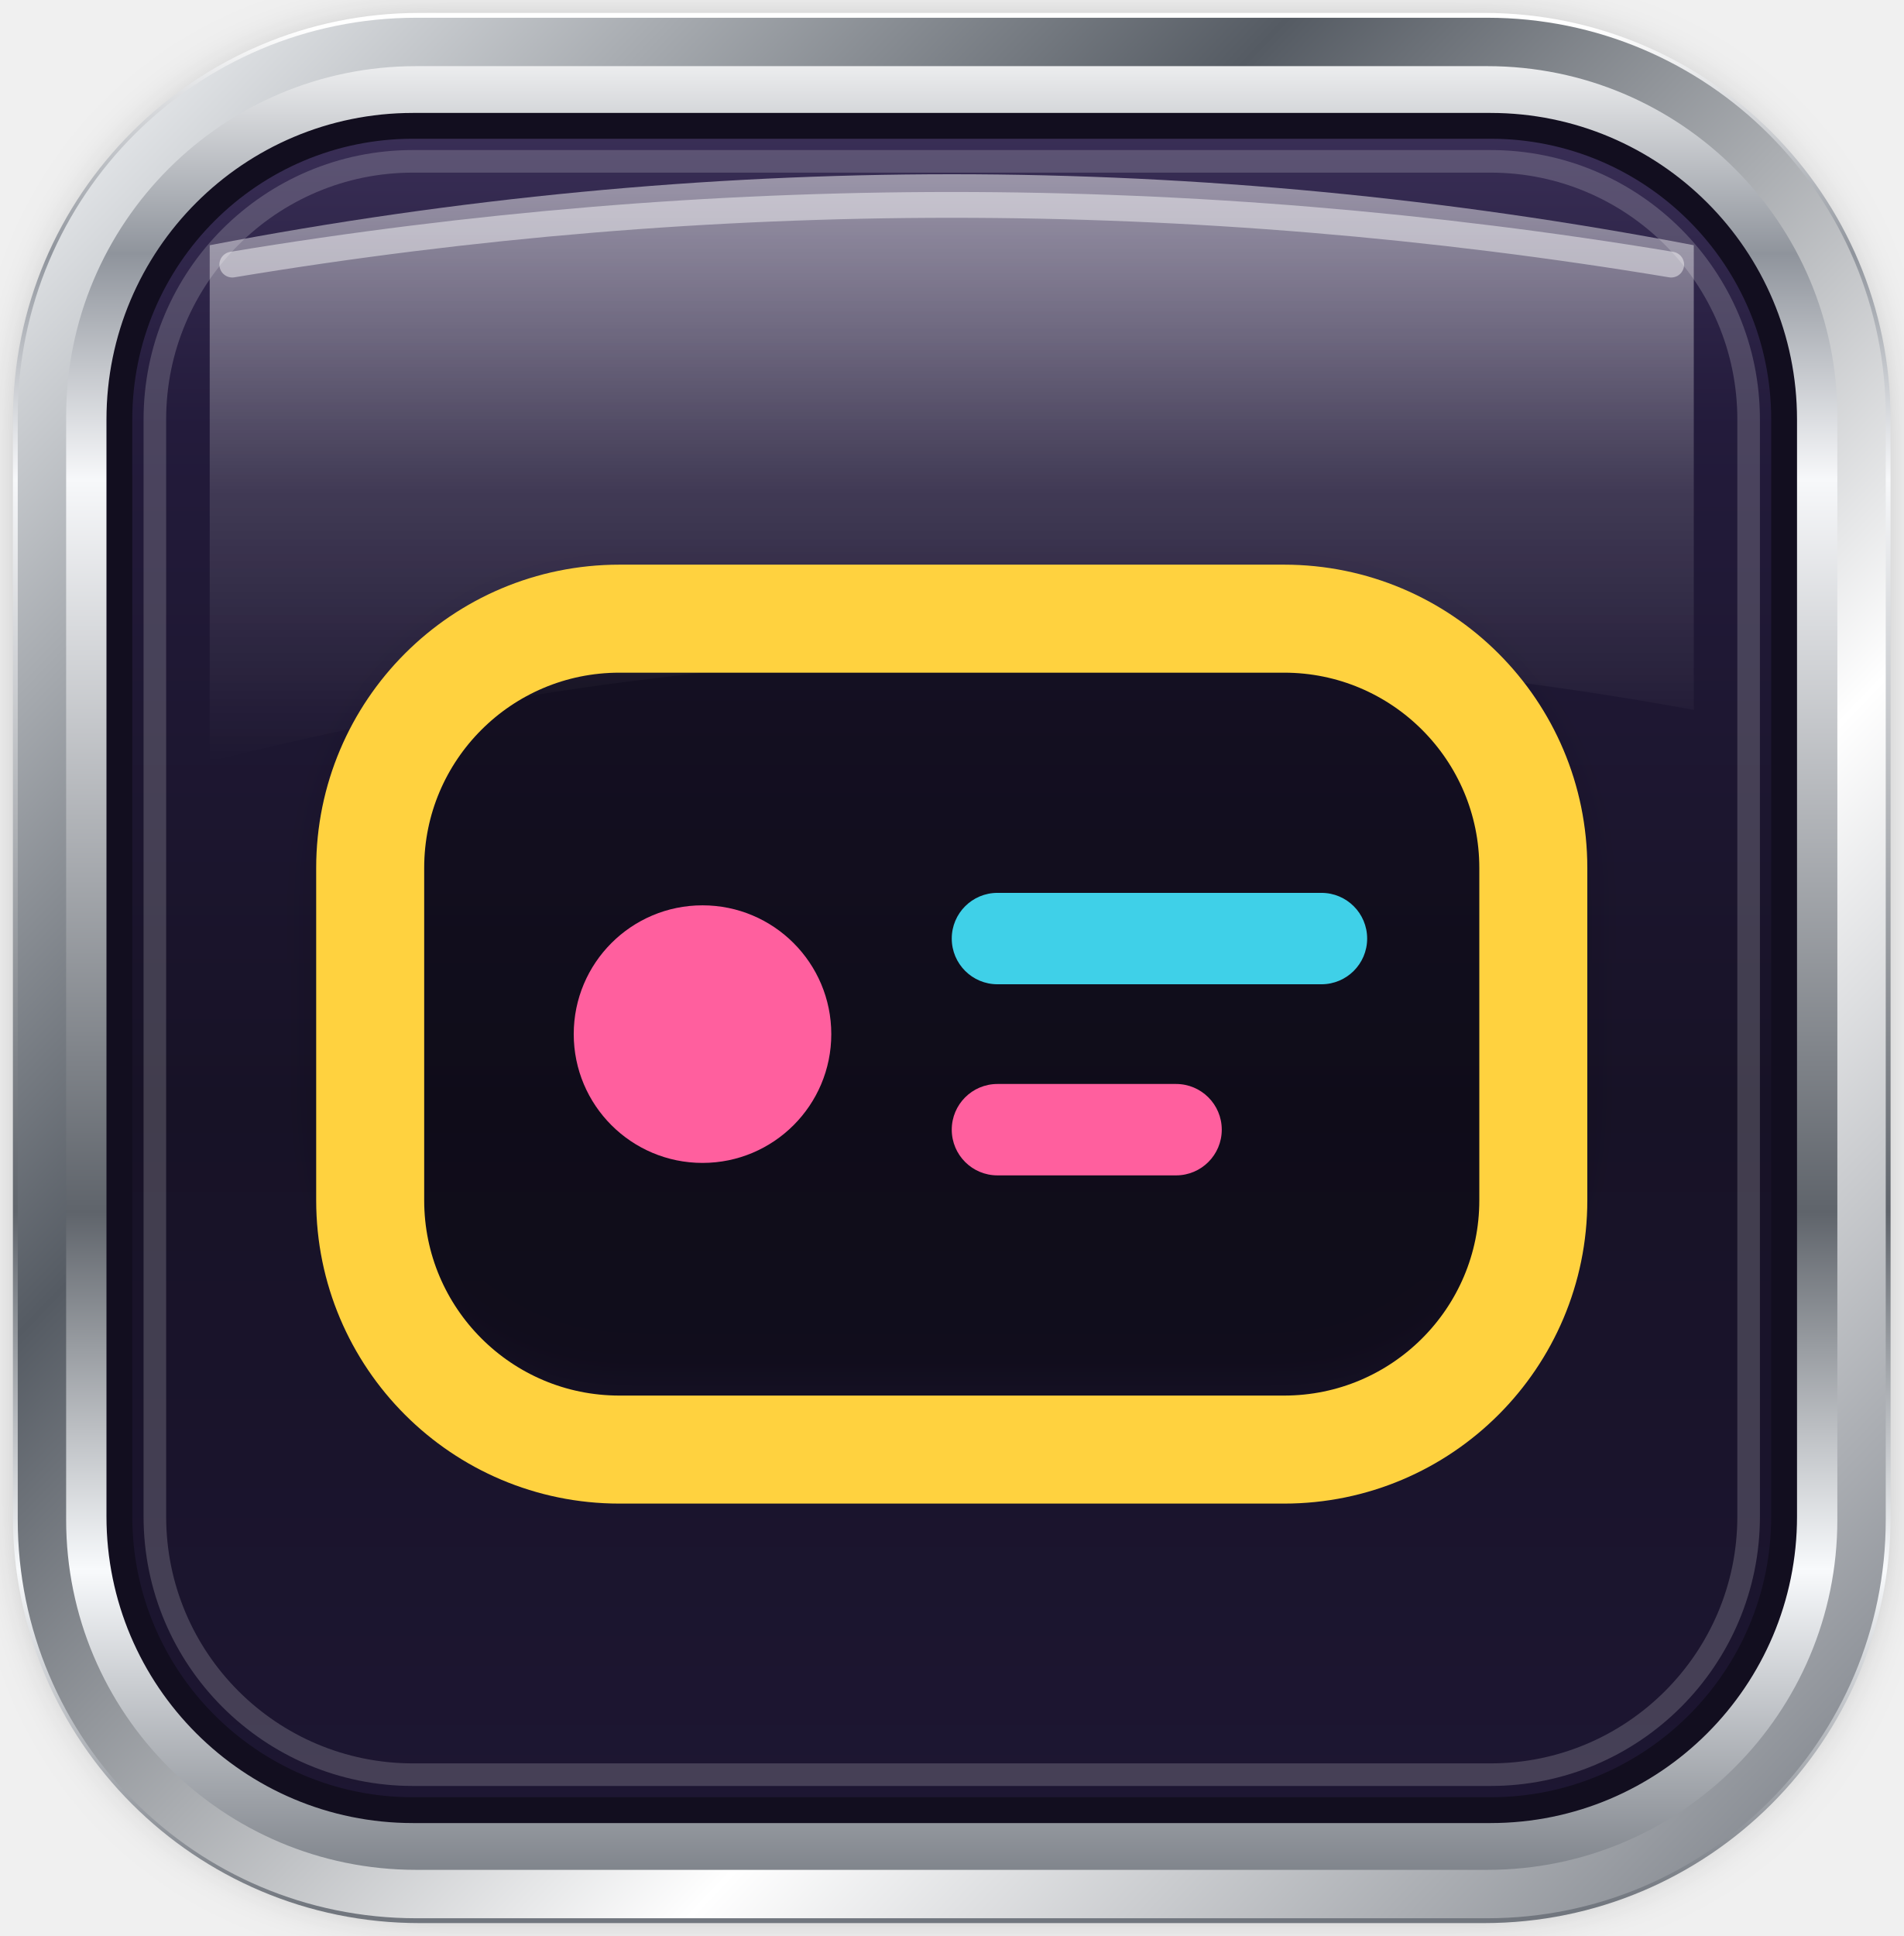
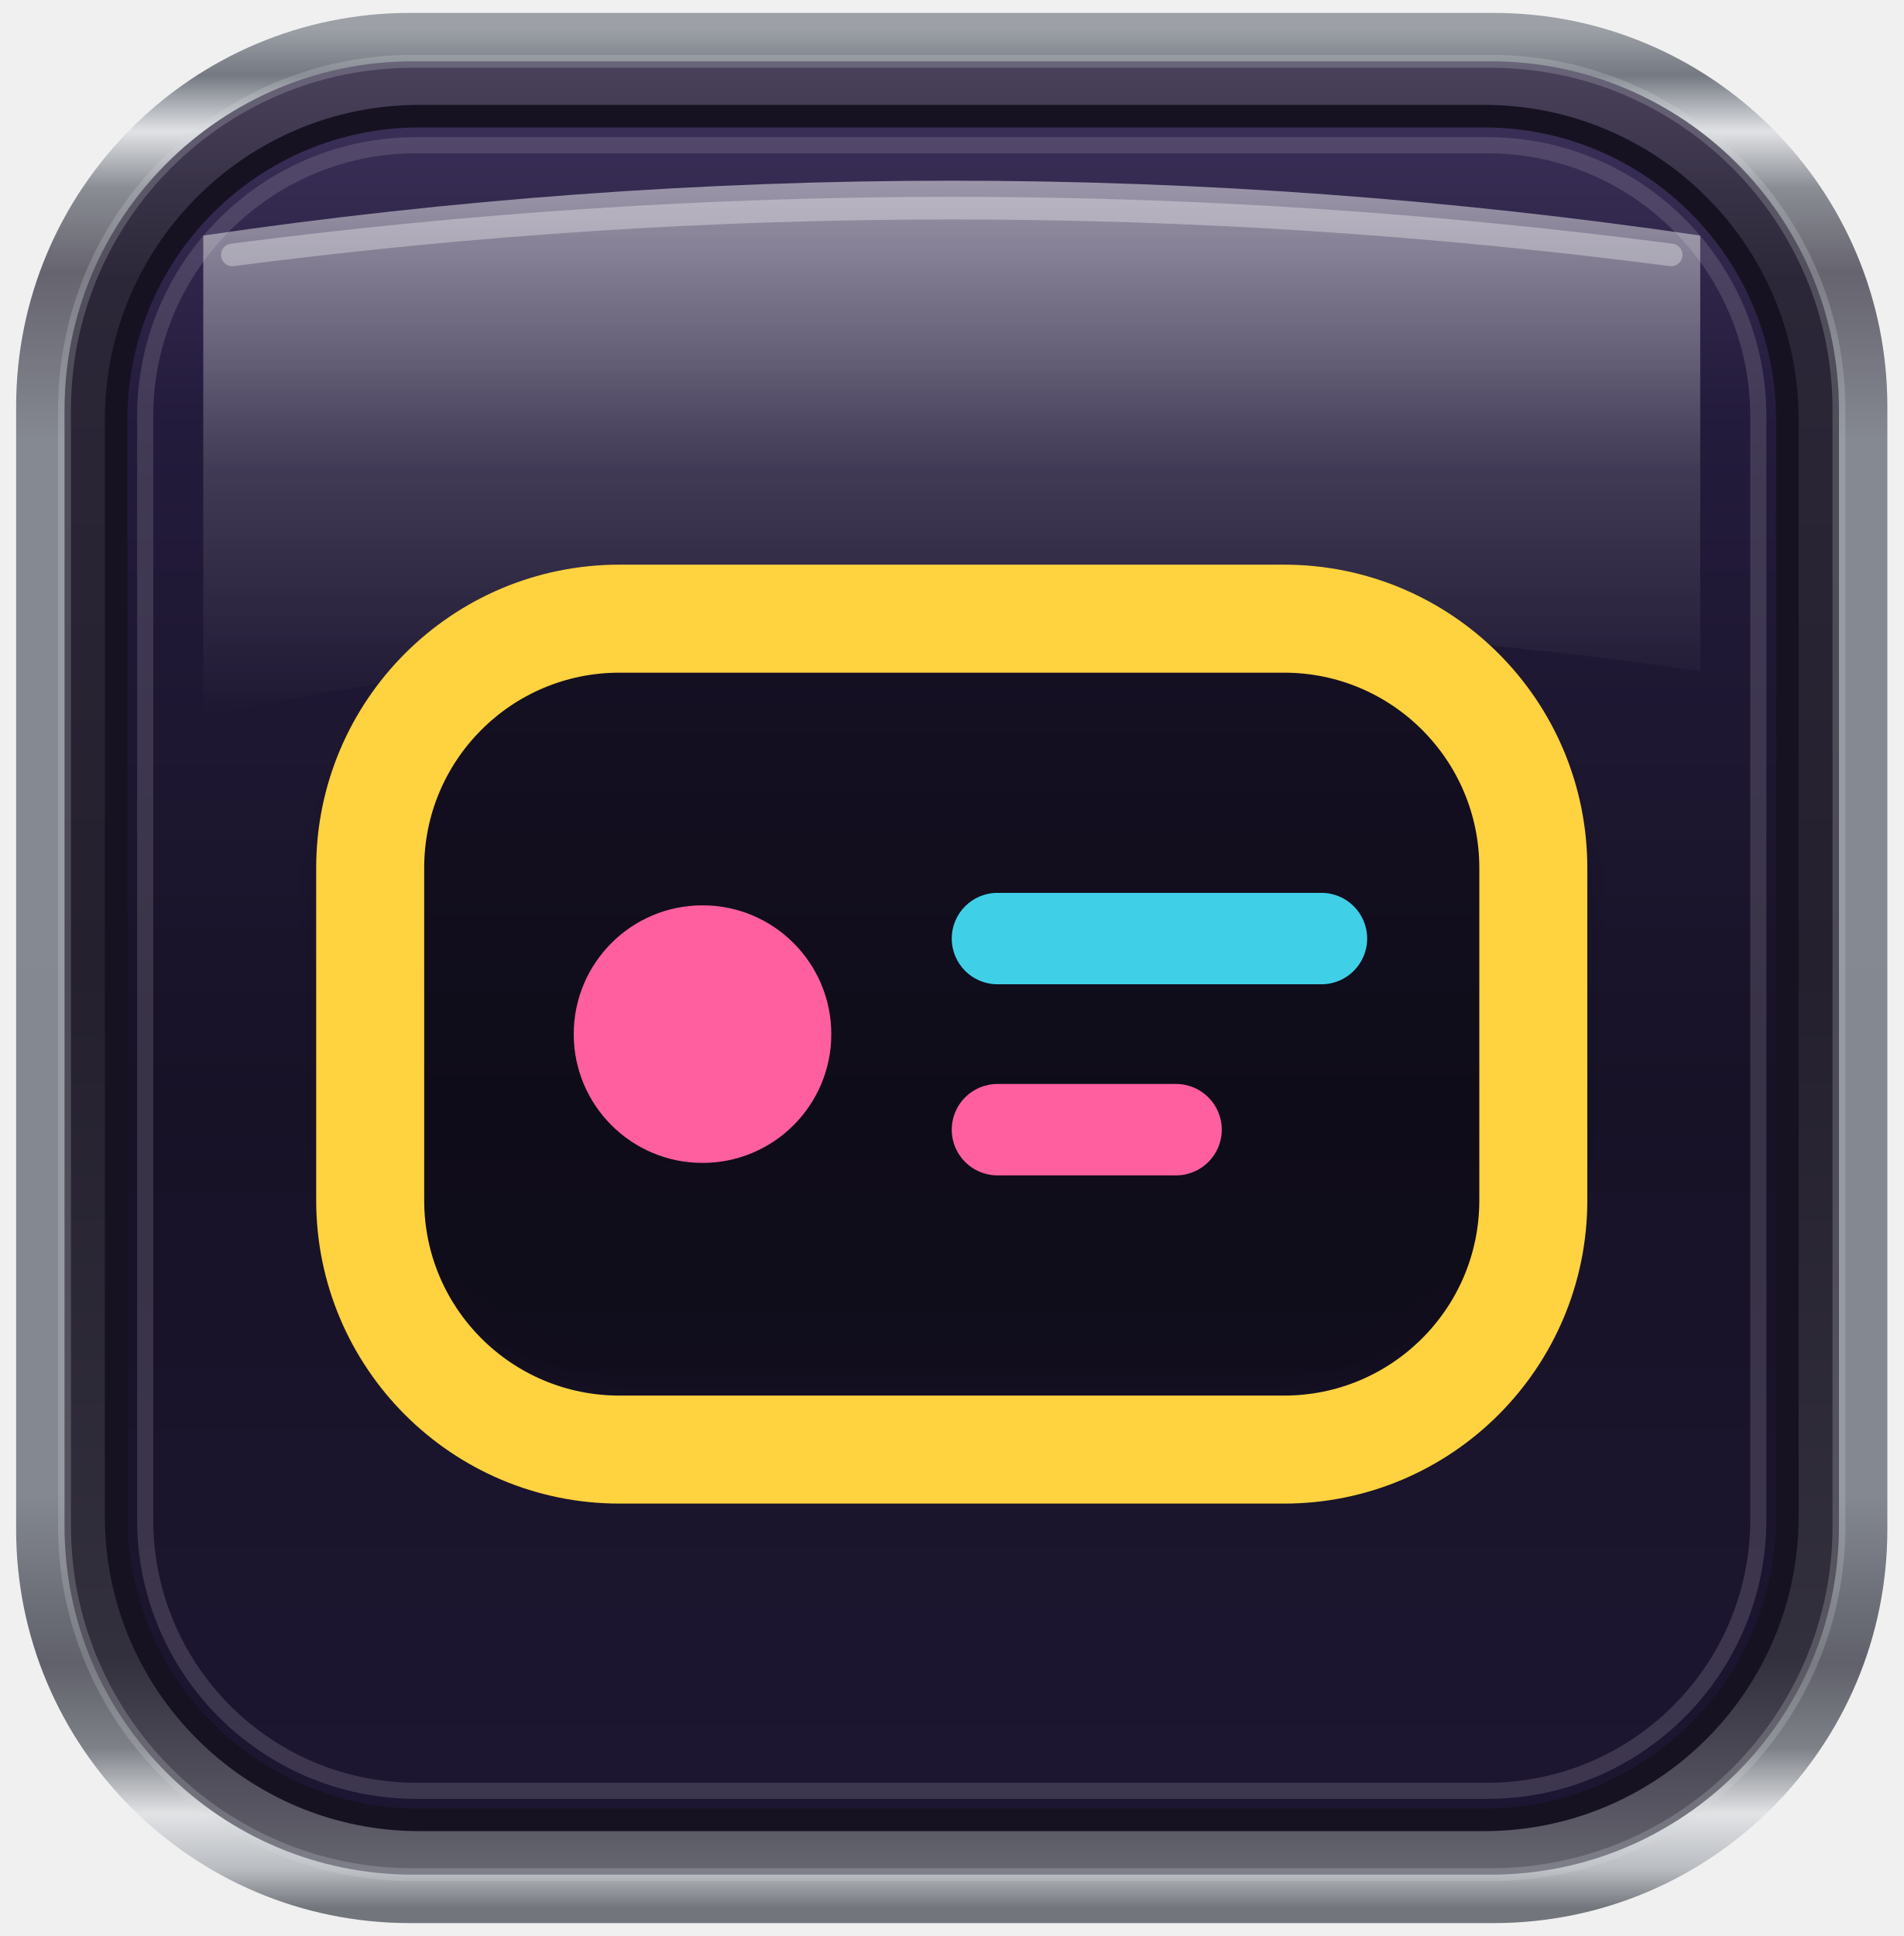
<svg xmlns="http://www.w3.org/2000/svg" width="590" height="600" viewBox="0 0 590 600">
  <defs>
-     <linearGradient id="outer-chrome" x1="0" y1="0" x2="0" y2="1">
-       <stop offset="0" stop-color="#ffffff" />
-       <stop offset="0.12" stop-color="#8f949c" />
-       <stop offset="0.24" stop-color="#f7f8fa" />
-       <stop offset="0.63" stop-color="#5f646b" />
-       <stop offset="0.82" stop-color="#f8fafc" />
-       <stop offset="1" stop-color="#71767e" />
+     <linearGradient id="outer-metal" x1="0" y1="0" x2="0" y2="1">
+       <stop offset="0" stop-color="#9da1a7" />
+       <stop offset="0.025" stop-color="#747982" />
+       <stop offset="0.055" stop-color="#e0e2e5" />
+       <stop offset="0.085" stop-color="#8a8d94" />
+       <stop offset="0.13" stop-color="#66646f" />
+       <stop offset="0.22" stop-color="#858991" />
+       <stop offset="0.78" stop-color="#848890" />
+       <stop offset="0.87" stop-color="#60616a" />
+       <stop offset="0.915" stop-color="#7e8188" />
+       <stop offset="0.95" stop-color="#e1e3e5" />
+       <stop offset="0.98" stop-color="#b8bbc0" />
+       <stop offset="1" stop-color="#72767c" />
    </linearGradient>
-     <linearGradient id="outer-rim" x1="0" y1="0" x2="1" y2="1">
-       <stop offset="0" stop-color="#f8fafc" />
-       <stop offset="0.34" stop-color="#555b63" />
-       <stop offset="0.68" stop-color="#ffffff" />
-       <stop offset="1" stop-color="#767b83" />
+     <linearGradient id="inner-bevel" x1="0" y1="0" x2="0" y2="1">
+       <stop offset="0" stop-color="#4a425c" />
+       <stop offset="0.12" stop-color="#2c2738" />
+       <stop offset="0.5" stop-color="#24202d" />
+       <stop offset="0.88" stop-color="#33303d" />
+       <stop offset="1" stop-color="#666671" />
    </linearGradient>
    <linearGradient id="enamel" x1="0" y1="0" x2="0" y2="1">
      <stop offset="0" stop-color="#3a2f57" />
      <stop offset="0.18" stop-color="#231b3b" />
      <stop offset="0.58" stop-color="#171226" />
      <stop offset="1" stop-color="#1d1632" />
    </linearGradient>
    <linearGradient id="glass" x1="0" y1="0" x2="0" y2="1">
      <stop offset="0" stop-color="#ffffff" stop-opacity="0.5" />
      <stop offset="0.54" stop-color="#ffffff" stop-opacity="0.14" />
      <stop offset="1" stop-color="#ffffff" stop-opacity="0" />
    </linearGradient>
-     <filter id="soft-shadow" x="-20%" y="-20%" width="140%" height="150%">
-       <feGaussianBlur stdDeviation="9" />
+     <filter id="mark-shadow" x="-20%" y="-20%" width="140%" height="150%">
+       <feGaussianBlur stdDeviation="7" />
    </filter>
  </defs>
-   <rect x="13" y="13" width="564" height="574" rx="119" fill="#000000" opacity="0.55" filter="url(#soft-shadow)" />
-   <rect x="4" y="4" width="582" height="592" rx="126" fill="url(#outer-chrome)" />
-   <rect x="13" y="13" width="564" height="574" rx="116" fill="none" stroke="url(#outer-rim)" stroke-width="15" />
-   <rect x="37" y="39" width="516" height="522" rx="91" fill="url(#enamel)" stroke="#120e1f" stroke-width="8" />
-   <rect x="48" y="50" width="494" height="500" rx="80" fill="none" stroke="#ffffff" stroke-opacity="0.18" stroke-width="7" />
-   <path d="M65 76 Q295 32 525 76 L525 220 Q295 178 65 236 Z" fill="url(#glass)" />
-   <path d="M72 82 Q295 45 518 82" fill="none" stroke="#ffffff" stroke-opacity="0.45" stroke-width="8" stroke-linecap="round" />
-   <rect x="105" y="187" width="380" height="246" rx="88" fill="#000000" opacity="0.34" filter="url(#soft-shadow)" />
+   <rect x="8" y="7" width="574" height="586" rx="120" fill="#111019" opacity="0.42" />
+   <rect x="5" y="4" width="580" height="592" rx="122" fill="url(#outer-metal)" />
+   <rect x="20" y="19" width="550" height="562" rx="108" fill="url(#inner-bevel)" stroke="#d8dade" stroke-opacity="0.22" stroke-width="4" />
+   <rect x="36" y="36" width="518" height="528" rx="94" fill="url(#enamel)" stroke="#171222" stroke-width="7" />
+   <rect x="45" y="45" width="500" height="510" rx="84" fill="none" stroke="#a29cad" stroke-opacity="0.24" stroke-width="5" />
+   <path d="M63 73 Q295 39 527 73 L527 208 Q295 174 63 222 Z" fill="url(#glass)" />
+   <path d="M72 79 Q295 50 518 79" fill="none" stroke="#ffffff" stroke-opacity="0.32" stroke-width="7" stroke-linecap="round" />
+   <rect x="105" y="187" width="380" height="246" rx="88" fill="#000000" opacity="0.34" filter="url(#mark-shadow)" />
  <g data-brand-source="site/assets/favicon.svg" transform="translate(88.99 114.48) scale(12.8758)">
    <rect x="2" y="6" width="28" height="20" rx="6" fill="none" stroke="#ffd23f" stroke-width="2.6" stroke-linejoin="round" />
    <circle cx="10" cy="16" r="3.1" fill="#ff5f9e" />
    <rect x="16" y="12.6" width="10" height="2.2" rx="1.1" fill="#3fd0e8" />
    <rect x="16" y="17.2" width="6.5" height="2.2" rx="1.1" fill="#ff5f9e" />
  </g>
</svg>
